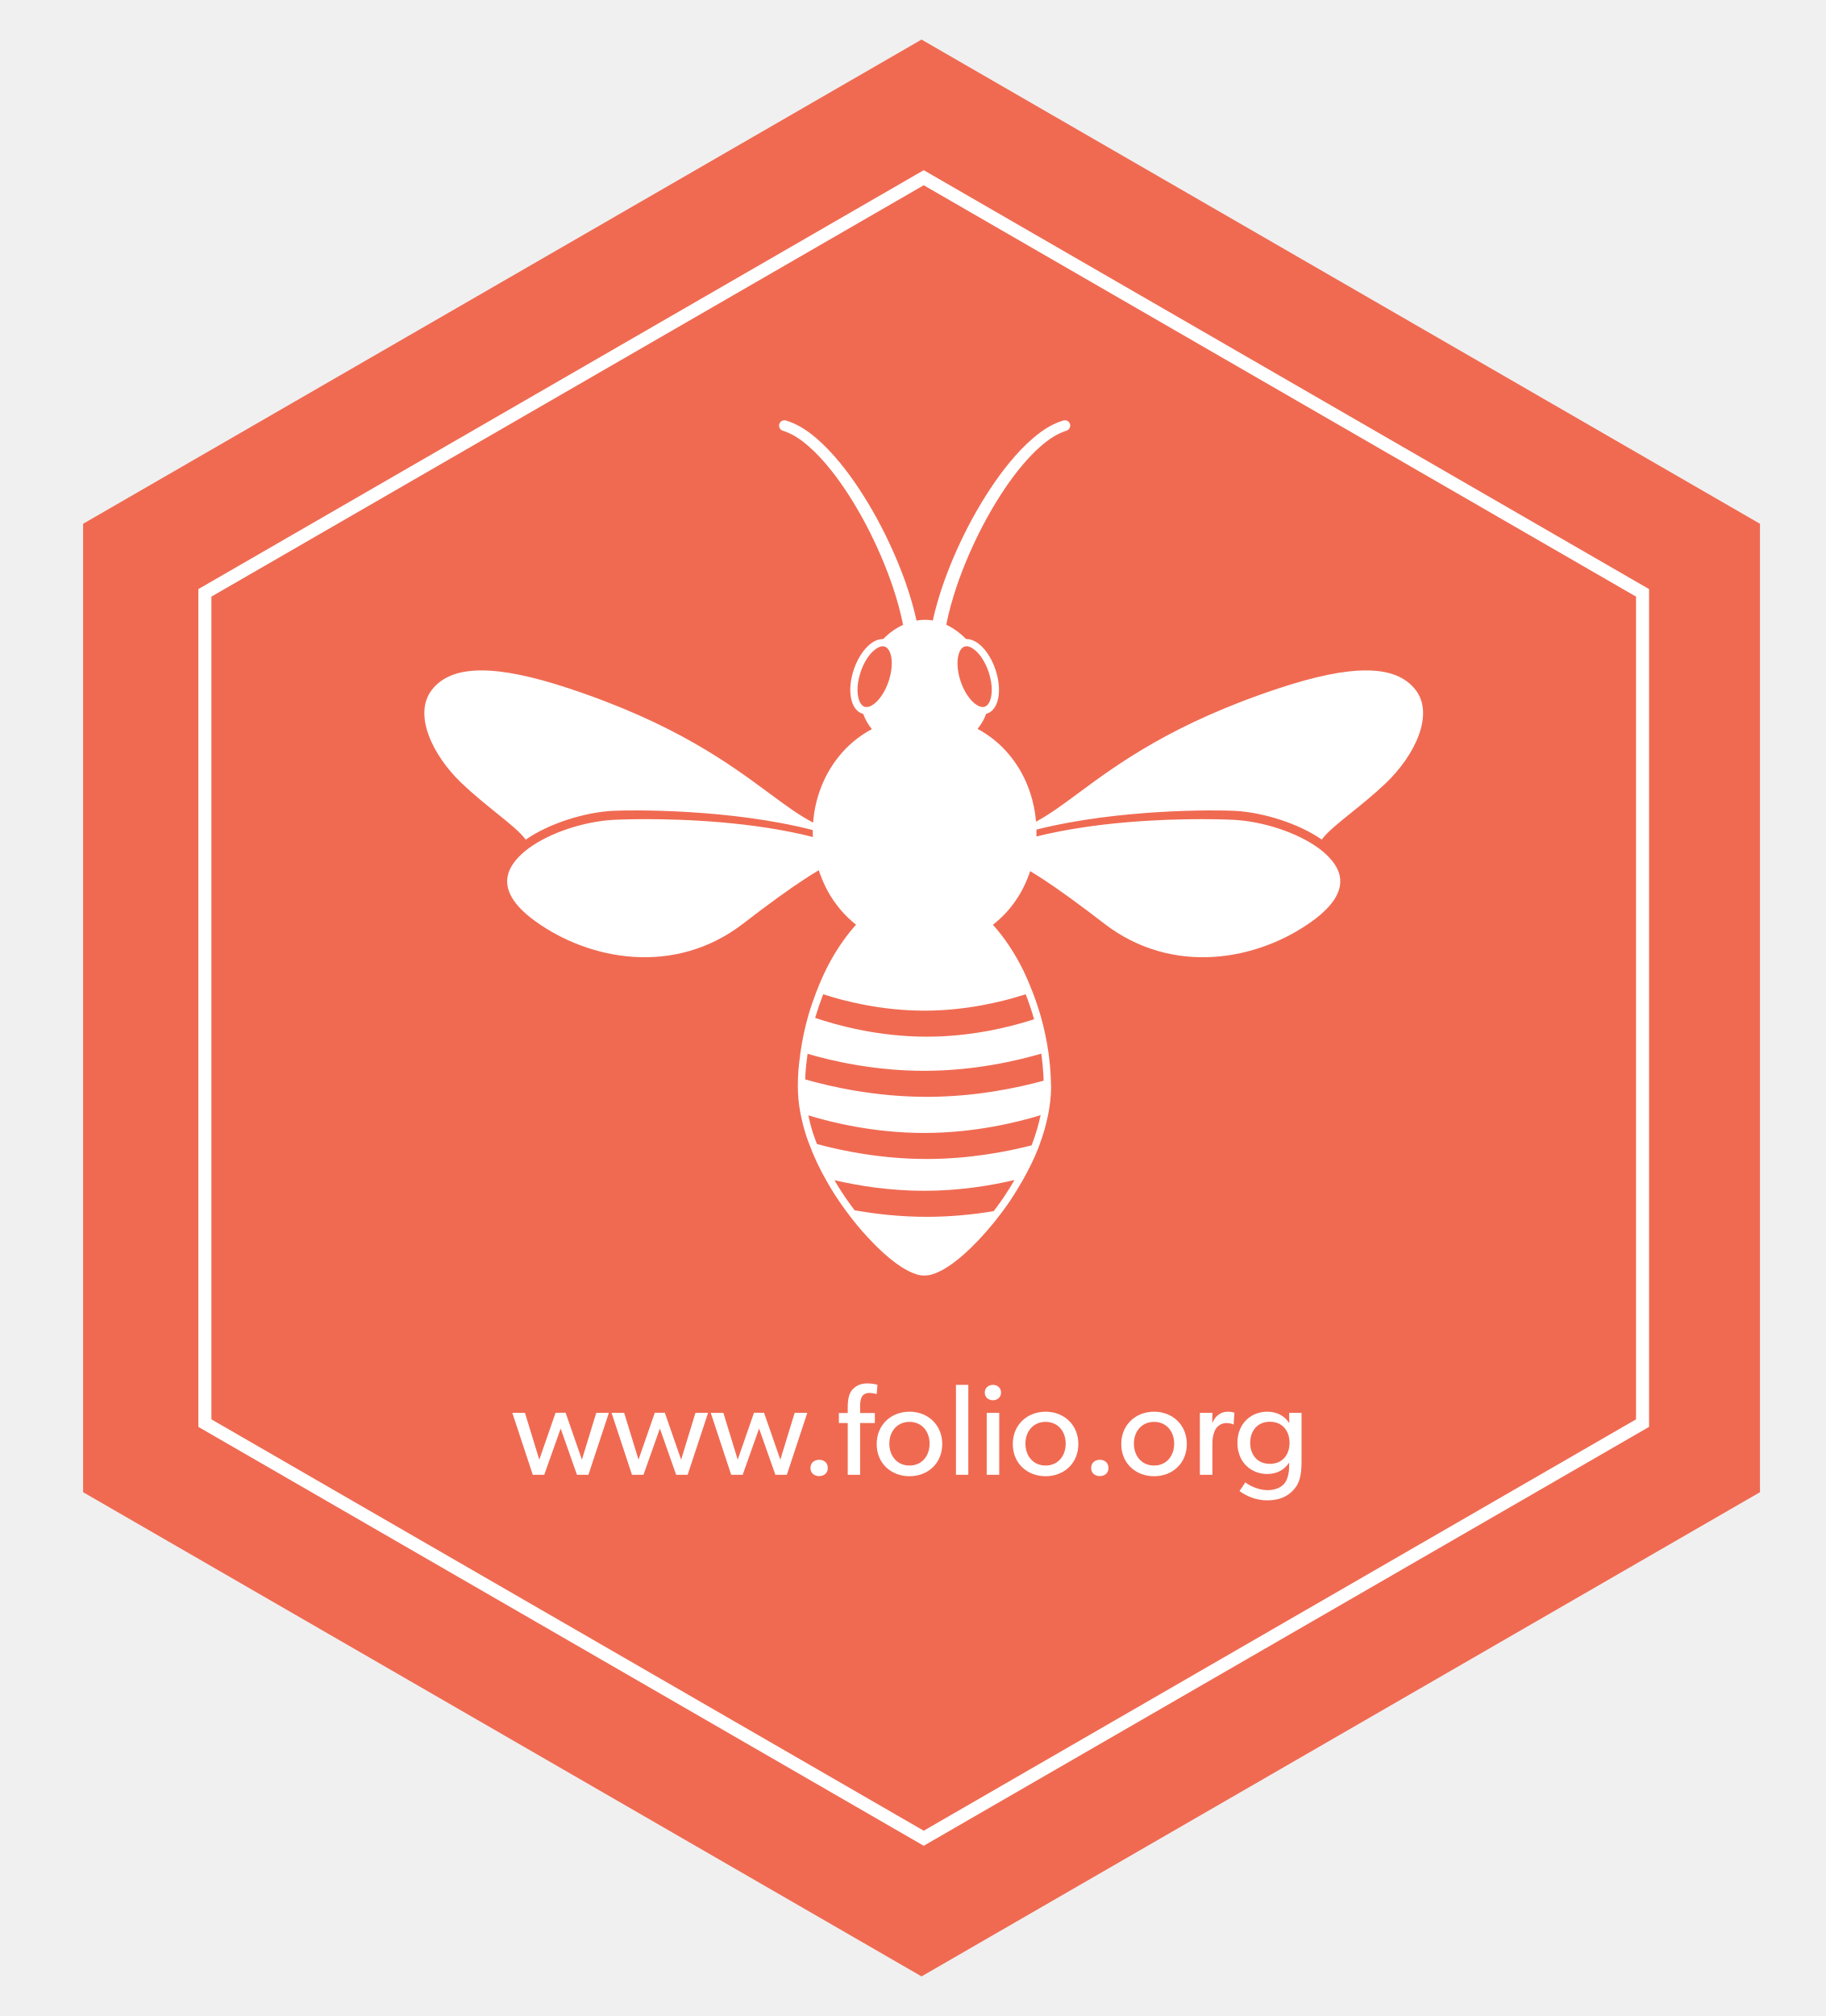
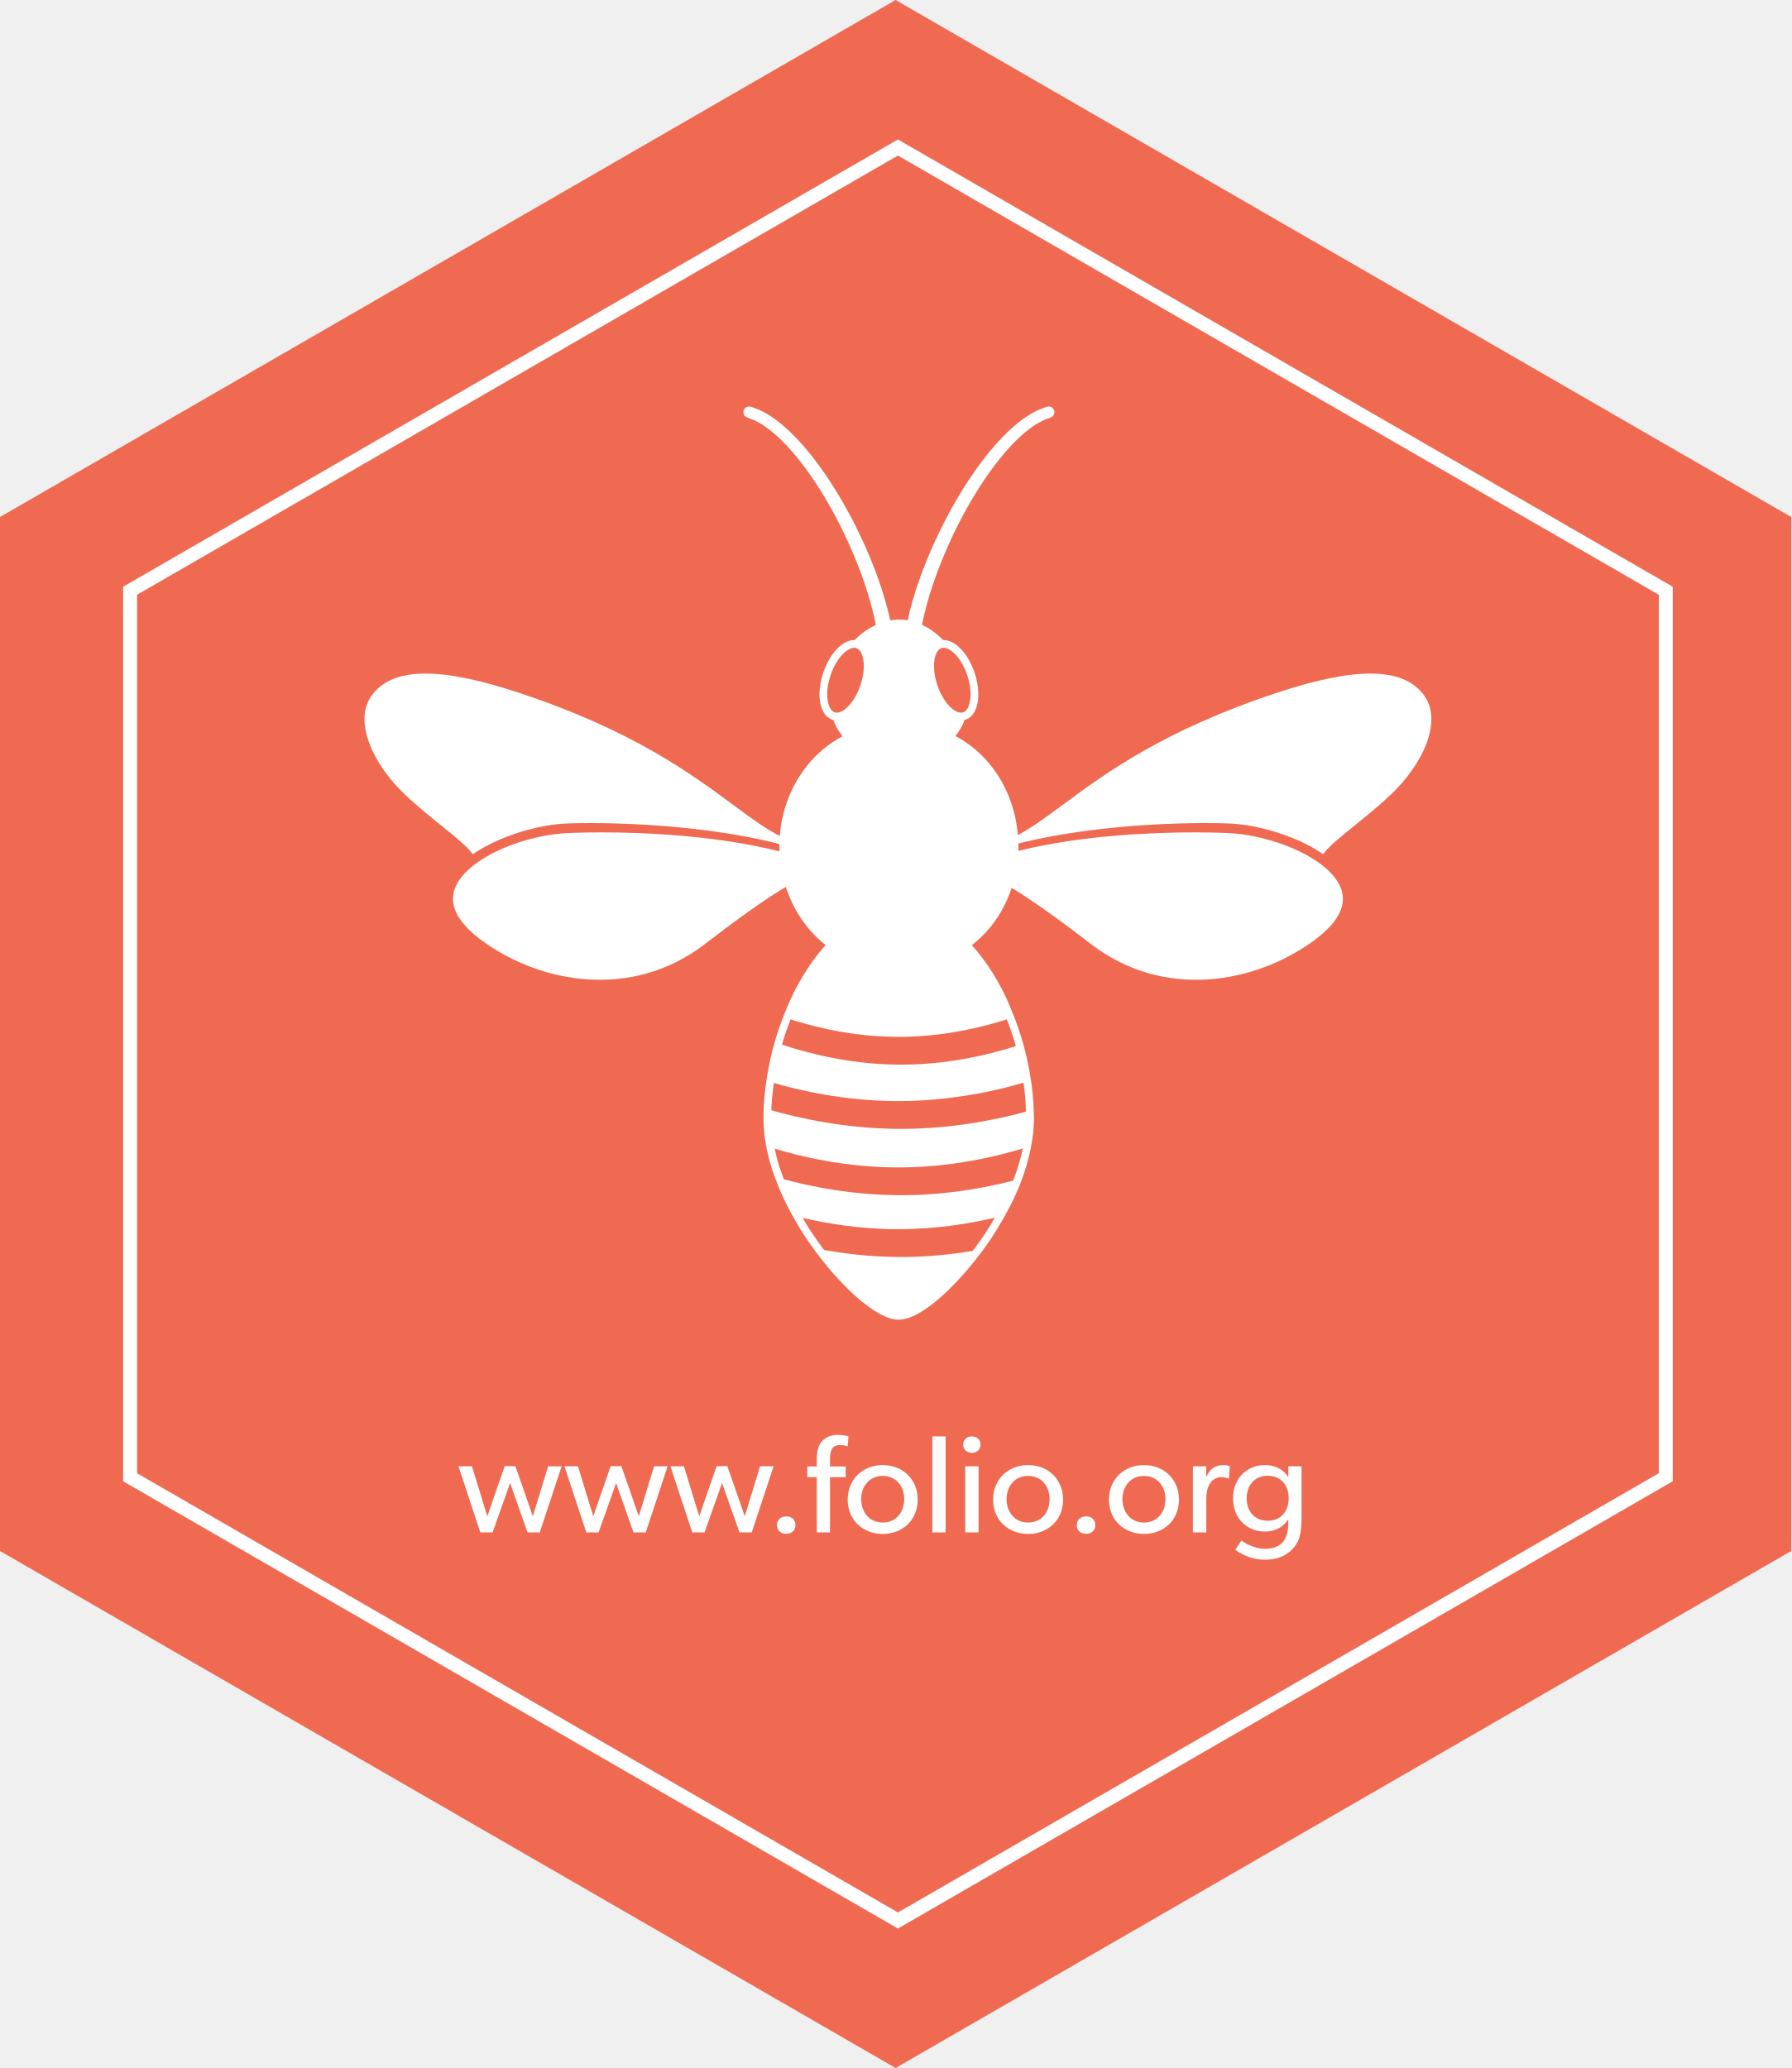
- <svg xmlns="http://www.w3.org/2000/svg" version="1.1" id="svg3713" xml:space="preserve" width="186.677" height="206.128" viewBox="0 0 186.677 206.128">
+ <svg xmlns="http://www.w3.org/2000/svg" viewBox="0 0 171.5 198.032" height="198.032" width="171.5" xml:space="preserve" id="svg3713" version="1.1">
  <defs id="defs3717">
-     <clipPath clipPathUnits="userSpaceOnUse" id="clipPath3733">
-       <path d="M 0,154.596 H 140.008 V 0 H 0 Z" id="path3731" />
+     <clipPath id="clipPath3733" clipPathUnits="userSpaceOnUse">
+       <path id="path3731" d="M 0,154.596 H 140.008 V 0 H 0 Z" />
    </clipPath>
  </defs>
-   <g id="g3721" transform="matrix(1.333333,0,0,-1.333333,0,206.128)">
-     <g id="g3723" transform="translate(134.9997,40.1682)">
-       <path d="m 0,0 v 74.262 l -64.313,37.131 -64.312,-37.131 V 0 l 64.312,-37.131 z" style="fill:#f06a52;fill-opacity:1;fill-rule:nonzero;stroke:none" id="path3725" />
+   <g transform="matrix(1.333333,0,0,-1.333333,-8.4996,202.0816)" id="g3721">
+     <g transform="translate(134.9997,40.1682)" id="g3723">
+       <path id="path3725" style="fill:#f06a52;fill-opacity:1;fill-rule:nonzero;stroke:none" d="m 0,0 v 74.262 l -64.313,37.131 -64.312,-37.131 V 0 l 64.312,-37.131 z" />
    </g>
    <g id="g3727">
-       <g id="g3729" clip-path="url(#clipPath3733)">
-         <g id="g3735" transform="translate(79.3152,76.4485)">
-           <path d="m 0,0 c 0.001,-0.006 0.002,-0.011 0.004,-0.017 -0.014,-0.004 -0.025,-0.008 -0.039,-0.012 -1.737,-0.561 -4.733,-1.322 -8.194,-1.322 -3.723,0 -6.899,0.878 -8.557,1.442 0.001,0.003 0.001,0.006 0.002,0.009 l 0.016,0.061 c 0.163,0.551 0.355,1.115 0.588,1.725 0.002,0.006 0.005,0.011 0.007,0.017 1.633,-0.53 4.472,-1.258 7.764,-1.258 3.168,0 5.924,0.675 7.582,1.199 0.065,0.02 0.127,0.04 0.187,0.06 C -0.639,1.901 -0.638,1.899 -0.637,1.896 -0.391,1.262 -0.177,0.625 0,0 m -0.117,-9.496 -0.069,-0.187 c -1.967,-0.505 -4.821,-1.045 -8.043,-1.045 -3.435,0 -6.448,0.612 -8.418,1.143 -0.024,0.061 -0.05,0.122 -0.073,0.183 l -0.058,0.157 c -0.061,0.164 -0.122,0.328 -0.176,0.496 -0.146,0.456 -0.264,0.914 -0.359,1.366 1.741,-0.534 5.033,-1.35 8.884,-1.35 3.886,0 7.205,0.832 8.934,1.364 -0.144,-0.686 -0.351,-1.4 -0.622,-2.127 m -2.198,-4.156 c -0.194,-0.286 -0.395,-0.565 -0.601,-0.842 -0.06,-0.08 -0.122,-0.157 -0.183,-0.236 -1.52,-0.251 -3.262,-0.435 -5.13,-0.435 -2.037,0 -3.921,0.217 -5.534,0.503 -0.058,0.078 -0.117,0.154 -0.176,0.234 -0.405,0.549 -0.776,1.095 -1.102,1.623 -0.091,0.148 -0.177,0.299 -0.264,0.45 1.806,-0.42 4.202,-0.814 6.876,-0.814 2.701,0 5.119,0.402 6.93,0.826 -0.275,-0.471 -0.544,-0.903 -0.816,-1.309 M 0.557,-2.648 C 0.65,-3.312 0.711,-3.986 0.734,-4.653 l 0.002,-0.071 c -1.997,-0.55 -5.24,-1.239 -8.965,-1.239 -3.959,0 -7.368,0.776 -9.321,1.338 0.001,0.022 0.001,0.043 0.001,0.065 l 0.004,0.098 c 0.002,0.058 0.004,0.116 0.007,0.174 0.027,0.493 0.082,1.011 0.169,1.624 1.817,-0.533 5.109,-1.304 8.936,-1.304 3.868,0 7.184,0.787 8.99,1.32 m -13.561,26.6 c -0.12,0.041 -0.225,0.137 -0.309,0.276 -0.274,0.448 -0.335,1.355 0.014,2.392 0.218,0.645 0.549,1.204 0.934,1.574 0.027,0.027 0.054,0.044 0.082,0.068 0.304,0.266 0.605,0.381 0.834,0.303 0.25,-0.084 0.433,-0.394 0.505,-0.85 0.082,-0.527 0.006,-1.173 -0.211,-1.818 -0.458,-1.358 -1.342,-2.115 -1.849,-1.945 m 7.166,3.763 c 0.071,0.456 0.255,0.766 0.505,0.85 0.049,0.017 0.101,0.025 0.155,0.025 0.201,0 0.438,-0.116 0.677,-0.324 0.028,-0.024 0.057,-0.045 0.085,-0.072 0.384,-0.37 0.715,-0.929 0.933,-1.574 0.35,-1.039 0.288,-1.948 0.012,-2.395 -0.084,-0.137 -0.188,-0.232 -0.307,-0.272 -0.505,-0.172 -1.391,0.586 -1.849,1.944 -0.218,0.645 -0.292,1.291 -0.211,1.818 M 29.271,25.24 c -0.772,0.999 -2.02,1.497 -3.809,1.497 -1.71,0 -3.913,-0.455 -6.667,-1.365 C 10.634,22.675 6.453,19.583 3.399,17.327 2.177,16.422 1.159,15.674 0.152,15.138 c -0.153,1.866 -0.85,3.697 -2.054,5.13 -0.671,0.813 -1.507,1.495 -2.431,1.985 0.209,0.255 0.389,0.533 0.527,0.83 0.051,0.106 0.089,0.215 0.129,0.325 0.026,0.006 0.051,0.01 0.076,0.018 0.896,0.303 1.179,1.783 0.644,3.372 -0.246,0.727 -0.627,1.366 -1.074,1.796 -0.391,0.376 -0.801,0.561 -1.183,0.548 -0.438,0.45 -0.951,0.833 -1.518,1.097 0.184,0.937 0.457,1.938 0.826,3.027 0.536,1.553 1.206,3.103 1.993,4.605 0.866,1.637 1.749,3.016 2.699,4.215 0.574,0.721 1.125,1.311 1.686,1.805 0.697,0.619 1.353,1.02 2.007,1.225 0.224,0.07 0.345,0.298 0.282,0.51 -0.052,0.173 -0.213,0.293 -0.393,0.293 -0.039,0 -0.079,-0.006 -0.117,-0.018 -0.784,-0.234 -1.527,-0.668 -2.339,-1.365 -0.605,-0.519 -1.2,-1.138 -1.818,-1.89 -1.003,-1.231 -1.937,-2.645 -2.855,-4.322 -0.832,-1.536 -1.545,-3.123 -2.119,-4.718 -0.391,-1.103 -0.68,-2.101 -0.885,-3.044 -0.049,0.008 -0.097,0.021 -0.147,0.027 -0.366,0.046 -0.737,0.032 -1.102,-0.029 -0.205,0.943 -0.494,1.942 -0.884,3.046 -0.576,1.595 -1.289,3.182 -2.12,4.718 -0.918,1.677 -1.851,3.091 -2.854,4.321 -0.618,0.753 -1.213,1.372 -1.818,1.891 -0.813,0.697 -1.556,1.131 -2.34,1.365 -0.038,0.012 -0.077,0.018 -0.117,0.018 -0.18,0 -0.337,-0.116 -0.391,-0.287 -0.067,-0.215 0.054,-0.445 0.268,-0.513 0.666,-0.208 1.323,-0.609 2.019,-1.228 0.561,-0.494 1.112,-1.084 1.687,-1.805 0.95,-1.199 1.833,-2.578 2.699,-4.215 0.786,-1.502 1.457,-3.052 1.992,-4.606 0.37,-1.091 0.644,-2.094 0.828,-3.031 -0.5,-0.233 -0.961,-0.546 -1.358,-0.926 -0.056,-0.054 -0.108,-0.111 -0.161,-0.166 -0.383,0.015 -0.794,-0.17 -1.187,-0.548 -0.447,-0.43 -0.828,-1.069 -1.074,-1.796 -0.535,-1.589 -0.252,-3.069 0.643,-3.372 0.026,-0.008 0.051,-0.012 0.076,-0.018 0.156,-0.423 0.378,-0.825 0.669,-1.173 -0.999,-0.527 -1.896,-1.275 -2.597,-2.175 -1.12,-1.415 -1.777,-3.187 -1.91,-4.992 -1.05,0.539 -2.103,1.316 -3.378,2.259 -3.053,2.256 -7.234,5.348 -15.396,8.045 -2.754,0.91 -4.957,1.365 -6.666,1.365 -1.79,0 -3.037,-0.498 -3.81,-1.497 -1.448,-1.872 0.05,-5.009 2.278,-7.14 0.888,-0.85 1.85,-1.624 2.698,-2.307 1.066,-0.857 1.783,-1.452 2.16,-1.946 0.037,-0.043 0.035,-0.039 0.069,-0.088 1.779,1.241 4.499,2.088 6.626,2.207 1.388,0.077 8.969,0.175 15.388,-1.469 v -0.006 c -0.002,-0.176 0.007,-0.352 0.014,-0.528 -4.594,1.166 -9.801,1.368 -12.804,1.368 -1.511,0 -2.464,-0.051 -2.496,-0.052 -2.226,-0.125 -4.828,-0.961 -6.483,-2.169 -0.136,-0.099 -0.264,-0.201 -0.386,-0.305 -0.137,-0.116 -0.263,-0.234 -0.38,-0.355 -0.393,-0.407 -0.683,-0.841 -0.817,-1.297 -0.345,-1.173 0.345,-2.394 2.05,-3.632 4.163,-3.022 10.718,-4.253 15.979,-0.191 1.91,1.474 3.48,2.609 4.724,3.421 0.386,0.252 0.74,0.475 1.061,0.663 0.304,-0.911 0.726,-1.785 1.299,-2.552 0.443,-0.611 0.972,-1.16 1.562,-1.626 -0.667,-0.737 -1.286,-1.603 -1.868,-2.62 -0.43,-0.755 -0.816,-1.583 -1.178,-2.532 -0.239,-0.623 -0.436,-1.201 -0.603,-1.766 l -0.016,-0.064 c -0.258,-0.893 -0.458,-1.837 -0.597,-2.803 -0.093,-0.646 -0.149,-1.189 -0.178,-1.707 -0.004,-0.063 -0.006,-0.125 -0.008,-0.188 l -0.004,-0.094 c -0.03,-0.775 0,-1.458 0.088,-2.087 0.034,-0.243 0.078,-0.483 0.125,-0.723 0.104,-0.517 0.241,-1.046 0.408,-1.569 0.056,-0.177 0.121,-0.35 0.185,-0.522 l 0.058,-0.155 c 0.343,-0.93 0.789,-1.878 1.326,-2.818 l 0.051,-0.087 c 0.114,-0.201 0.228,-0.401 0.35,-0.598 0.334,-0.541 0.713,-1.099 1.127,-1.66 0.542,-0.736 1.078,-1.386 1.64,-1.987 0.429,-0.46 1.005,-1.056 1.664,-1.596 0.565,-0.452 1.236,-0.958 2.046,-1.226 0.189,-0.067 0.4,-0.1 0.615,-0.1 0.257,0 0.52,0.047 0.761,0.14 0.354,0.125 0.701,0.303 1.087,0.56 0.568,0.371 1.121,0.828 1.793,1.483 0.828,0.817 1.605,1.711 2.309,2.658 0.211,0.283 0.417,0.57 0.616,0.863 0.325,0.483 0.642,0.998 0.971,1.573 0.496,0.872 0.892,1.684 1.208,2.485 l 0.079,0.214 c 0.302,0.81 0.531,1.607 0.681,2.369 0.139,0.704 0.212,1.362 0.225,2.015 0,0.163 -0.006,0.326 -0.013,0.489 L 1.289,-4.634 C 1.265,-3.931 1.201,-3.221 1.101,-2.523 0.971,-1.622 0.78,-0.722 0.534,0.15 0.353,0.792 0.133,1.447 -0.119,2.097 c -0.233,0.6 -0.454,1.119 -0.679,1.587 -0.671,1.365 -1.463,2.555 -2.355,3.548 0.651,0.509 1.232,1.114 1.705,1.796 0.5,0.706 0.876,1.494 1.154,2.316 C -0.003,11.17 0.311,10.975 0.652,10.751 1.896,9.939 3.466,8.804 5.375,7.33 10.637,3.268 17.191,4.499 21.354,7.521 c 1.706,1.238 2.396,2.459 2.051,3.632 -0.134,0.456 -0.424,0.89 -0.818,1.297 -0.117,0.121 -0.243,0.239 -0.379,0.355 -0.123,0.104 -0.25,0.206 -0.387,0.305 -1.655,1.208 -4.257,2.044 -6.483,2.169 -0.032,10e-4 -0.984,0.052 -2.496,0.052 -2.97,0 -8.098,-0.196 -12.655,-1.329 0.005,0.176 0.002,0.352 -0.001,0.529 6.389,1.608 13.877,1.511 15.255,1.435 2.127,-0.119 4.853,-0.961 6.632,-2.201 0.023,0.032 0.044,0.058 0.062,0.082 0.378,0.494 1.095,1.089 2.16,1.946 0.849,0.683 1.81,1.457 2.699,2.307 2.228,2.131 3.725,5.268 2.277,7.14" style="fill:#ffffff;fill-opacity:1;fill-rule:nonzero;stroke:none" id="path3737" />
+       <g clip-path="url(#clipPath3733)" id="g3729">
+         <g transform="translate(79.3152,76.4485)" id="g3735">
+           <path id="path3737" style="fill:#ffffff;fill-opacity:1;fill-rule:nonzero;stroke:none" d="m 0,0 c 0.001,-0.006 0.002,-0.011 0.004,-0.017 -0.014,-0.004 -0.025,-0.008 -0.039,-0.012 -1.737,-0.561 -4.733,-1.322 -8.194,-1.322 -3.723,0 -6.899,0.878 -8.557,1.442 0.001,0.003 0.001,0.006 0.002,0.009 l 0.016,0.061 c 0.163,0.551 0.355,1.115 0.588,1.725 0.002,0.006 0.005,0.011 0.007,0.017 1.633,-0.53 4.472,-1.258 7.764,-1.258 3.168,0 5.924,0.675 7.582,1.199 0.065,0.02 0.127,0.04 0.187,0.06 C -0.639,1.901 -0.638,1.899 -0.637,1.896 -0.391,1.262 -0.177,0.625 0,0 m -0.117,-9.496 -0.069,-0.187 c -1.967,-0.505 -4.821,-1.045 -8.043,-1.045 -3.435,0 -6.448,0.612 -8.418,1.143 -0.024,0.061 -0.05,0.122 -0.073,0.183 l -0.058,0.157 c -0.061,0.164 -0.122,0.328 -0.176,0.496 -0.146,0.456 -0.264,0.914 -0.359,1.366 1.741,-0.534 5.033,-1.35 8.884,-1.35 3.886,0 7.205,0.832 8.934,1.364 -0.144,-0.686 -0.351,-1.4 -0.622,-2.127 m -2.198,-4.156 c -0.194,-0.286 -0.395,-0.565 -0.601,-0.842 -0.06,-0.08 -0.122,-0.157 -0.183,-0.236 -1.52,-0.251 -3.262,-0.435 -5.13,-0.435 -2.037,0 -3.921,0.217 -5.534,0.503 -0.058,0.078 -0.117,0.154 -0.176,0.234 -0.405,0.549 -0.776,1.095 -1.102,1.623 -0.091,0.148 -0.177,0.299 -0.264,0.45 1.806,-0.42 4.202,-0.814 6.876,-0.814 2.701,0 5.119,0.402 6.93,0.826 -0.275,-0.471 -0.544,-0.903 -0.816,-1.309 M 0.557,-2.648 C 0.65,-3.312 0.711,-3.986 0.734,-4.653 l 0.002,-0.071 c -1.997,-0.55 -5.24,-1.239 -8.965,-1.239 -3.959,0 -7.368,0.776 -9.321,1.338 0.001,0.022 0.001,0.043 0.001,0.065 l 0.004,0.098 c 0.002,0.058 0.004,0.116 0.007,0.174 0.027,0.493 0.082,1.011 0.169,1.624 1.817,-0.533 5.109,-1.304 8.936,-1.304 3.868,0 7.184,0.787 8.99,1.32 m -13.561,26.6 c -0.12,0.041 -0.225,0.137 -0.309,0.276 -0.274,0.448 -0.335,1.355 0.014,2.392 0.218,0.645 0.549,1.204 0.934,1.574 0.027,0.027 0.054,0.044 0.082,0.068 0.304,0.266 0.605,0.381 0.834,0.303 0.25,-0.084 0.433,-0.394 0.505,-0.85 0.082,-0.527 0.006,-1.173 -0.211,-1.818 -0.458,-1.358 -1.342,-2.115 -1.849,-1.945 m 7.166,3.763 c 0.071,0.456 0.255,0.766 0.505,0.85 0.049,0.017 0.101,0.025 0.155,0.025 0.201,0 0.438,-0.116 0.677,-0.324 0.028,-0.024 0.057,-0.045 0.085,-0.072 0.384,-0.37 0.715,-0.929 0.933,-1.574 0.35,-1.039 0.288,-1.948 0.012,-2.395 -0.084,-0.137 -0.188,-0.232 -0.307,-0.272 -0.505,-0.172 -1.391,0.586 -1.849,1.944 -0.218,0.645 -0.292,1.291 -0.211,1.818 M 29.271,25.24 c -0.772,0.999 -2.02,1.497 -3.809,1.497 -1.71,0 -3.913,-0.455 -6.667,-1.365 C 10.634,22.675 6.453,19.583 3.399,17.327 2.177,16.422 1.159,15.674 0.152,15.138 c -0.153,1.866 -0.85,3.697 -2.054,5.13 -0.671,0.813 -1.507,1.495 -2.431,1.985 0.209,0.255 0.389,0.533 0.527,0.83 0.051,0.106 0.089,0.215 0.129,0.325 0.026,0.006 0.051,0.01 0.076,0.018 0.896,0.303 1.179,1.783 0.644,3.372 -0.246,0.727 -0.627,1.366 -1.074,1.796 -0.391,0.376 -0.801,0.561 -1.183,0.548 -0.438,0.45 -0.951,0.833 -1.518,1.097 0.184,0.937 0.457,1.938 0.826,3.027 0.536,1.553 1.206,3.103 1.993,4.605 0.866,1.637 1.749,3.016 2.699,4.215 0.574,0.721 1.125,1.311 1.686,1.805 0.697,0.619 1.353,1.02 2.007,1.225 0.224,0.07 0.345,0.298 0.282,0.51 -0.052,0.173 -0.213,0.293 -0.393,0.293 -0.039,0 -0.079,-0.006 -0.117,-0.018 -0.784,-0.234 -1.527,-0.668 -2.339,-1.365 -0.605,-0.519 -1.2,-1.138 -1.818,-1.89 -1.003,-1.231 -1.937,-2.645 -2.855,-4.322 -0.832,-1.536 -1.545,-3.123 -2.119,-4.718 -0.391,-1.103 -0.68,-2.101 -0.885,-3.044 -0.049,0.008 -0.097,0.021 -0.147,0.027 -0.366,0.046 -0.737,0.032 -1.102,-0.029 -0.205,0.943 -0.494,1.942 -0.884,3.046 -0.576,1.595 -1.289,3.182 -2.12,4.718 -0.918,1.677 -1.851,3.091 -2.854,4.321 -0.618,0.753 -1.213,1.372 -1.818,1.891 -0.813,0.697 -1.556,1.131 -2.34,1.365 -0.038,0.012 -0.077,0.018 -0.117,0.018 -0.18,0 -0.337,-0.116 -0.391,-0.287 -0.067,-0.215 0.054,-0.445 0.268,-0.513 0.666,-0.208 1.323,-0.609 2.019,-1.228 0.561,-0.494 1.112,-1.084 1.687,-1.805 0.95,-1.199 1.833,-2.578 2.699,-4.215 0.786,-1.502 1.457,-3.052 1.992,-4.606 0.37,-1.091 0.644,-2.094 0.828,-3.031 -0.5,-0.233 -0.961,-0.546 -1.358,-0.926 -0.056,-0.054 -0.108,-0.111 -0.161,-0.166 -0.383,0.015 -0.794,-0.17 -1.187,-0.548 -0.447,-0.43 -0.828,-1.069 -1.074,-1.796 -0.535,-1.589 -0.252,-3.069 0.643,-3.372 0.026,-0.008 0.051,-0.012 0.076,-0.018 0.156,-0.423 0.378,-0.825 0.669,-1.173 -0.999,-0.527 -1.896,-1.275 -2.597,-2.175 -1.12,-1.415 -1.777,-3.187 -1.91,-4.992 -1.05,0.539 -2.103,1.316 -3.378,2.259 -3.053,2.256 -7.234,5.348 -15.396,8.045 -2.754,0.91 -4.957,1.365 -6.666,1.365 -1.79,0 -3.037,-0.498 -3.81,-1.497 -1.448,-1.872 0.05,-5.009 2.278,-7.14 0.888,-0.85 1.85,-1.624 2.698,-2.307 1.066,-0.857 1.783,-1.452 2.16,-1.946 0.037,-0.043 0.035,-0.039 0.069,-0.088 1.779,1.241 4.499,2.088 6.626,2.207 1.388,0.077 8.969,0.175 15.388,-1.469 v -0.006 c -0.002,-0.176 0.007,-0.352 0.014,-0.528 -4.594,1.166 -9.801,1.368 -12.804,1.368 -1.511,0 -2.464,-0.051 -2.496,-0.052 -2.226,-0.125 -4.828,-0.961 -6.483,-2.169 -0.136,-0.099 -0.264,-0.201 -0.386,-0.305 -0.137,-0.116 -0.263,-0.234 -0.38,-0.355 -0.393,-0.407 -0.683,-0.841 -0.817,-1.297 -0.345,-1.173 0.345,-2.394 2.05,-3.632 4.163,-3.022 10.718,-4.253 15.979,-0.191 1.91,1.474 3.48,2.609 4.724,3.421 0.386,0.252 0.74,0.475 1.061,0.663 0.304,-0.911 0.726,-1.785 1.299,-2.552 0.443,-0.611 0.972,-1.16 1.562,-1.626 -0.667,-0.737 -1.286,-1.603 -1.868,-2.62 -0.43,-0.755 -0.816,-1.583 -1.178,-2.532 -0.239,-0.623 -0.436,-1.201 -0.603,-1.766 l -0.016,-0.064 c -0.258,-0.893 -0.458,-1.837 -0.597,-2.803 -0.093,-0.646 -0.149,-1.189 -0.178,-1.707 -0.004,-0.063 -0.006,-0.125 -0.008,-0.188 l -0.004,-0.094 c -0.03,-0.775 0,-1.458 0.088,-2.087 0.034,-0.243 0.078,-0.483 0.125,-0.723 0.104,-0.517 0.241,-1.046 0.408,-1.569 0.056,-0.177 0.121,-0.35 0.185,-0.522 l 0.058,-0.155 c 0.343,-0.93 0.789,-1.878 1.326,-2.818 l 0.051,-0.087 c 0.114,-0.201 0.228,-0.401 0.35,-0.598 0.334,-0.541 0.713,-1.099 1.127,-1.66 0.542,-0.736 1.078,-1.386 1.64,-1.987 0.429,-0.46 1.005,-1.056 1.664,-1.596 0.565,-0.452 1.236,-0.958 2.046,-1.226 0.189,-0.067 0.4,-0.1 0.615,-0.1 0.257,0 0.52,0.047 0.761,0.14 0.354,0.125 0.701,0.303 1.087,0.56 0.568,0.371 1.121,0.828 1.793,1.483 0.828,0.817 1.605,1.711 2.309,2.658 0.211,0.283 0.417,0.57 0.616,0.863 0.325,0.483 0.642,0.998 0.971,1.573 0.496,0.872 0.892,1.684 1.208,2.485 l 0.079,0.214 c 0.302,0.81 0.531,1.607 0.681,2.369 0.139,0.704 0.212,1.362 0.225,2.015 0,0.163 -0.006,0.326 -0.013,0.489 L 1.289,-4.634 C 1.265,-3.931 1.201,-3.221 1.101,-2.523 0.971,-1.622 0.78,-0.722 0.534,0.15 0.353,0.792 0.133,1.447 -0.119,2.097 c -0.233,0.6 -0.454,1.119 -0.679,1.587 -0.671,1.365 -1.463,2.555 -2.355,3.548 0.651,0.509 1.232,1.114 1.705,1.796 0.5,0.706 0.876,1.494 1.154,2.316 C -0.003,11.17 0.311,10.975 0.652,10.751 1.896,9.939 3.466,8.804 5.375,7.33 10.637,3.268 17.191,4.499 21.354,7.521 c 1.706,1.238 2.396,2.459 2.051,3.632 -0.134,0.456 -0.424,0.89 -0.818,1.297 -0.117,0.121 -0.243,0.239 -0.379,0.355 -0.123,0.104 -0.25,0.206 -0.387,0.305 -1.655,1.208 -4.257,2.044 -6.483,2.169 -0.032,10e-4 -0.984,0.052 -2.496,0.052 -2.97,0 -8.098,-0.196 -12.655,-1.329 0.005,0.176 0.002,0.352 -0.001,0.529 6.389,1.608 13.877,1.511 15.255,1.435 2.127,-0.119 4.853,-0.961 6.632,-2.201 0.023,0.032 0.044,0.058 0.062,0.082 0.378,0.494 1.095,1.089 2.16,1.946 0.849,0.683 1.81,1.457 2.699,2.307 2.228,2.131 3.725,5.268 2.277,7.14" />
        </g>
-         <g id="g3739" transform="translate(46.7038,46.2503)">
-           <path d="m 0,0 -1.569,-4.748 h -0.879 l -1.249,3.548 -1.26,-3.548 h -0.88 L -7.405,0 h 0.968 l 1.1,-3.588 1.249,3.598 h 0.77 L -2.068,-3.588 -0.969,0 Z" style="fill:#ffffff;fill-opacity:1;fill-rule:nonzero;stroke:none" id="path3741" />
+         <g transform="translate(46.7038,46.2503)" id="g3739">
+           <path id="path3741" style="fill:#ffffff;fill-opacity:1;fill-rule:nonzero;stroke:none" d="m 0,0 -1.569,-4.748 h -0.879 l -1.249,3.548 -1.26,-3.548 h -0.88 L -7.405,0 h 0.968 l 1.1,-3.588 1.249,3.598 h 0.77 L -2.068,-3.588 -0.969,0 Z" />
        </g>
-         <g id="g3743" transform="translate(54.3142,46.2503)">
-           <path d="m 0,0 -1.569,-4.748 h -0.88 L -3.698,-1.2 -4.957,-4.748 h -0.88 L -7.406,0 h 0.969 l 1.1,-3.588 1.249,3.598 h 0.77 L -2.069,-3.588 -0.97,0 Z" style="fill:#ffffff;fill-opacity:1;fill-rule:nonzero;stroke:none" id="path3745" />
+         <g transform="translate(54.3142,46.2503)" id="g3743">
+           <path id="path3745" style="fill:#ffffff;fill-opacity:1;fill-rule:nonzero;stroke:none" d="m 0,0 -1.569,-4.748 h -0.88 L -3.698,-1.2 -4.957,-4.748 h -0.88 L -7.406,0 h 0.969 l 1.1,-3.588 1.249,3.598 h 0.77 L -2.069,-3.588 -0.97,0 Z" />
        </g>
-         <g id="g3747" transform="translate(61.9236,46.2503)">
-           <path d="m 0,0 -1.569,-4.748 h -0.879 l -1.249,3.548 -1.26,-3.548 h -0.88 L -7.405,0 h 0.968 l 1.1,-3.588 1.249,3.598 h 0.77 L -2.068,-3.588 -0.969,0 Z" style="fill:#ffffff;fill-opacity:1;fill-rule:nonzero;stroke:none" id="path3749" />
+         <g transform="translate(61.9236,46.2503)" id="g3747">
+           <path id="path3749" style="fill:#ffffff;fill-opacity:1;fill-rule:nonzero;stroke:none" d="m 0,0 -1.569,-4.748 h -0.879 l -1.249,3.548 -1.26,-3.548 h -0.88 L -7.405,0 h 0.968 l 1.1,-3.588 1.249,3.598 h 0.77 L -2.068,-3.588 -0.969,0 Z" />
        </g>
-         <g id="g3751" transform="translate(62.8376,41.4026)">
-           <path d="m 0,0 c -0.391,0 -0.67,0.24 -0.67,0.62 0,0.39 0.279,0.63 0.67,0.63 0.38,0 0.659,-0.24 0.659,-0.63 C 0.659,0.24 0.38,0 0,0" style="fill:#ffffff;fill-opacity:1;fill-rule:nonzero;stroke:none" id="path3753" />
+         <g transform="translate(62.8376,41.4026)" id="g3751">
+           <path id="path3753" style="fill:#ffffff;fill-opacity:1;fill-rule:nonzero;stroke:none" d="m 0,0 c -0.391,0 -0.67,0.24 -0.67,0.62 0,0.39 0.279,0.63 0.67,0.63 0.38,0 0.659,-0.24 0.659,-0.63 C 0.659,0.24 0.38,0 0,0" />
        </g>
-         <g id="g3755" transform="translate(67.2458,47.6892)">
-           <path d="m 0,0 c 0,0 -0.27,0.09 -0.54,0.09 -0.629,0 -0.73,-0.47 -0.73,-1.009 v -0.53 h 1.13 v -0.77 h -1.13 v -3.968 h -0.949 v 3.968 h -0.679 v 0.77 h 0.679 v 0.48 c 0,0.619 0.12,1.019 0.32,1.269 0.21,0.26 0.589,0.52 1.139,0.52 0.55,0 0.82,-0.111 0.82,-0.111 z" style="fill:#ffffff;fill-opacity:1;fill-rule:nonzero;stroke:none" id="path3757" />
+         <g transform="translate(67.2458,47.6892)" id="g3755">
+           <path id="path3757" style="fill:#ffffff;fill-opacity:1;fill-rule:nonzero;stroke:none" d="m 0,0 c 0,0 -0.27,0.09 -0.54,0.09 -0.629,0 -0.73,-0.47 -0.73,-1.009 v -0.53 h 1.13 v -0.77 h -1.13 v -3.968 h -0.949 v 3.968 h -0.679 v 0.77 h 0.679 v 0.48 c 0,0.619 0.12,1.019 0.32,1.269 0.21,0.26 0.589,0.52 1.139,0.52 0.55,0 0.82,-0.111 0.82,-0.111 z" />
        </g>
-         <g id="g3759" transform="translate(69.7654,45.5603)">
-           <path d="m 0,0 c -0.959,0 -1.549,-0.739 -1.549,-1.669 0,-0.939 0.59,-1.679 1.549,-1.679 0.95,0 1.539,0.74 1.539,1.679 C 1.539,-0.739 0.95,0 0,0 m 0,-4.167 c -1.419,0 -2.519,0.989 -2.519,2.468 0,1.47 1.1,2.479 2.519,2.479 1.409,0 2.509,-1.009 2.509,-2.479 0,-1.479 -1.1,-2.468 -2.509,-2.468" style="fill:#ffffff;fill-opacity:1;fill-rule:nonzero;stroke:none" id="path3761" />
+         <g transform="translate(69.7654,45.5603)" id="g3759">
+           <path id="path3761" style="fill:#ffffff;fill-opacity:1;fill-rule:nonzero;stroke:none" d="m 0,0 c -0.959,0 -1.549,-0.739 -1.549,-1.669 0,-0.939 0.59,-1.679 1.549,-1.679 0.95,0 1.539,0.74 1.539,1.679 C 1.539,-0.739 0.95,0 0,0 m 0,-4.167 c -1.419,0 -2.519,0.989 -2.519,2.468 0,1.47 1.1,2.479 2.519,2.479 1.409,0 2.509,-1.009 2.509,-2.479 0,-1.479 -1.1,-2.468 -2.509,-2.468" />
        </g>
-         <path d="m 74.276,41.503 h -0.949 v 6.896 h 0.949 z" style="fill:#ffffff;fill-opacity:1;fill-rule:nonzero;stroke:none" id="path3763" />
-         <path d="m 76.646,41.503 h -0.959 v 4.748 h 0.959 z m -0.479,5.716 c -0.37,0 -0.63,0.25 -0.63,0.59 0,0.34 0.26,0.59 0.63,0.59 0.359,0 0.619,-0.25 0.619,-0.59 0,-0.34 -0.26,-0.59 -0.619,-0.59" style="fill:#ffffff;fill-opacity:1;fill-rule:nonzero;stroke:none" id="path3765" />
-         <g id="g3767" transform="translate(80.2058,45.5603)">
-           <path d="m 0,0 c -0.96,0 -1.55,-0.739 -1.55,-1.669 0,-0.939 0.59,-1.679 1.55,-1.679 0.949,0 1.539,0.74 1.539,1.679 C 1.539,-0.739 0.949,0 0,0 m 0,-4.167 c -1.42,0 -2.519,0.989 -2.519,2.468 0,1.47 1.099,2.479 2.519,2.479 1.409,0 2.509,-1.009 2.509,-2.479 0,-1.479 -1.1,-2.468 -2.509,-2.468" style="fill:#ffffff;fill-opacity:1;fill-rule:nonzero;stroke:none" id="path3769" />
+         <path id="path3763" style="fill:#ffffff;fill-opacity:1;fill-rule:nonzero;stroke:none" d="m 74.276,41.503 h -0.949 v 6.896 h 0.949 z" />
+         <path id="path3765" style="fill:#ffffff;fill-opacity:1;fill-rule:nonzero;stroke:none" d="m 76.646,41.503 h -0.959 v 4.748 h 0.959 z m -0.479,5.716 c -0.37,0 -0.63,0.25 -0.63,0.59 0,0.34 0.26,0.59 0.63,0.59 0.359,0 0.619,-0.25 0.619,-0.59 0,-0.34 -0.26,-0.59 -0.619,-0.59" />
+         <g transform="translate(80.2058,45.5603)" id="g3767">
+           <path id="path3769" style="fill:#ffffff;fill-opacity:1;fill-rule:nonzero;stroke:none" d="m 0,0 c -0.96,0 -1.55,-0.739 -1.55,-1.669 0,-0.939 0.59,-1.679 1.55,-1.679 0.949,0 1.539,0.74 1.539,1.679 C 1.539,-0.739 0.949,0 0,0 m 0,-4.167 c -1.42,0 -2.519,0.989 -2.519,2.468 0,1.47 1.099,2.479 2.519,2.479 1.409,0 2.509,-1.009 2.509,-2.479 0,-1.479 -1.1,-2.468 -2.509,-2.468" />
        </g>
-         <g id="g3771" transform="translate(84.3669,41.4026)">
-           <path d="m 0,0 c -0.391,0 -0.67,0.24 -0.67,0.62 0,0.39 0.279,0.63 0.67,0.63 0.38,0 0.659,-0.24 0.659,-0.63 C 0.659,0.24 0.38,0 0,0" style="fill:#ffffff;fill-opacity:1;fill-rule:nonzero;stroke:none" id="path3773" />
+         <g transform="translate(84.3669,41.4026)" id="g3771">
+           <path id="path3773" style="fill:#ffffff;fill-opacity:1;fill-rule:nonzero;stroke:none" d="m 0,0 c -0.391,0 -0.67,0.24 -0.67,0.62 0,0.39 0.279,0.63 0.67,0.63 0.38,0 0.659,-0.24 0.659,-0.63 C 0.659,0.24 0.38,0 0,0" />
        </g>
-         <g id="g3775" transform="translate(88.5261,45.5603)">
-           <path d="m 0,0 c -0.96,0 -1.55,-0.739 -1.55,-1.669 0,-0.939 0.59,-1.679 1.55,-1.679 0.949,0 1.539,0.74 1.539,1.679 C 1.539,-0.739 0.949,0 0,0 m 0,-4.167 c -1.42,0 -2.519,0.989 -2.519,2.468 0,1.47 1.099,2.479 2.519,2.479 1.409,0 2.509,-1.009 2.509,-2.479 0,-1.479 -1.1,-2.468 -2.509,-2.468" style="fill:#ffffff;fill-opacity:1;fill-rule:nonzero;stroke:none" id="path3777" />
+         <g transform="translate(88.5261,45.5603)" id="g3775">
+           <path id="path3777" style="fill:#ffffff;fill-opacity:1;fill-rule:nonzero;stroke:none" d="m 0,0 c -0.96,0 -1.55,-0.739 -1.55,-1.669 0,-0.939 0.59,-1.679 1.55,-1.679 0.949,0 1.539,0.74 1.539,1.679 C 1.539,-0.739 0.949,0 0,0 m 0,-4.167 c -1.42,0 -2.519,0.989 -2.519,2.468 0,1.47 1.099,2.479 2.519,2.479 1.409,0 2.509,-1.009 2.509,-2.479 0,-1.479 -1.1,-2.468 -2.509,-2.468" />
        </g>
-         <g id="g3779" transform="translate(94.6257,45.3704)">
-           <path d="m 0,0 h -0.04 c -0.09,0.04 -0.26,0.1 -0.52,0.1 -0.419,0 -0.679,-0.27 -0.779,-0.4 -0.091,-0.13 -0.29,-0.499 -0.29,-1.199 v -2.369 h -0.96 V 0.88 h 0.96 L -1.64,0.15 h 0.031 c 0.23,0.54 0.66,0.82 1.17,0.82 0.319,0 0.499,-0.08 0.499,-0.08 z" style="fill:#ffffff;fill-opacity:1;fill-rule:nonzero;stroke:none" id="path3781" />
+         <g transform="translate(94.6257,45.3704)" id="g3779">
+           <path id="path3781" style="fill:#ffffff;fill-opacity:1;fill-rule:nonzero;stroke:none" d="m 0,0 h -0.04 c -0.09,0.04 -0.26,0.1 -0.52,0.1 -0.419,0 -0.679,-0.27 -0.779,-0.4 -0.091,-0.13 -0.29,-0.499 -0.29,-1.199 v -2.369 h -0.96 V 0.88 h 0.96 L -1.64,0.15 h 0.031 c 0.23,0.54 0.66,0.82 1.17,0.82 0.319,0 0.499,-0.08 0.499,-0.08 z" />
        </g>
-         <g id="g3783" transform="translate(97.406,45.5706)">
-           <path d="m 0,0 c -0.97,0 -1.51,-0.72 -1.51,-1.619 0,-0.9 0.54,-1.61 1.51,-1.61 0.979,0 1.509,0.71 1.509,1.61 C 1.509,-0.72 0.979,0 0,0 m 2.429,-3.068 c 0,-1.05 -0.17,-1.63 -0.521,-2.049 -0.349,-0.43 -0.939,-0.91 -2.118,-0.91 -1.17,0 -1.979,0.61 -2.119,0.71 l 0.45,0.67 c 0.249,-0.22 0.989,-0.6 1.698,-0.6 0.71,0 1.11,0.28 1.3,0.519 0.19,0.23 0.36,0.68 0.36,1.33 v 0.24 h -0.02 c -0.32,-0.48 -0.859,-0.85 -1.659,-0.85 -1.22,0 -2.289,0.88 -2.289,2.389 0,1.509 1.069,2.389 2.289,2.389 0.829,0 1.379,-0.4 1.659,-0.84 H 1.488 L 1.479,0.68 h 0.95 z" style="fill:#ffffff;fill-opacity:1;fill-rule:nonzero;stroke:none" id="path3785" />
+         <g transform="translate(97.406,45.5706)" id="g3783">
+           <path id="path3785" style="fill:#ffffff;fill-opacity:1;fill-rule:nonzero;stroke:none" d="m 0,0 c -0.97,0 -1.51,-0.72 -1.51,-1.619 0,-0.9 0.54,-1.61 1.51,-1.61 0.979,0 1.509,0.71 1.509,1.61 C 1.509,-0.72 0.979,0 0,0 m 2.429,-3.068 c 0,-1.05 -0.17,-1.63 -0.521,-2.049 -0.349,-0.43 -0.939,-0.91 -2.118,-0.91 -1.17,0 -1.979,0.61 -2.119,0.71 l 0.45,0.67 c 0.249,-0.22 0.989,-0.6 1.698,-0.6 0.71,0 1.11,0.28 1.3,0.519 0.19,0.23 0.36,0.68 0.36,1.33 v 0.24 h -0.02 c -0.32,-0.48 -0.859,-0.85 -1.659,-0.85 -1.22,0 -2.289,0.88 -2.289,2.389 0,1.509 1.069,2.389 2.289,2.389 0.829,0 1.379,-0.4 1.659,-0.84 H 1.488 L 1.479,0.68 h 0.95 z" />
        </g>
-         <g id="g3787" transform="translate(70.8542,141.5447)">
-           <path d="M 0,0 -55.639,-32.123 V -96.368 L 0,-128.49 55.638,-96.368 v 64.245 z M 0,-1.155 54.638,-32.7 V -95.791 L 0,-127.336 -54.639,-95.791 V -32.7 Z" style="fill:#ffffff;fill-opacity:1;fill-rule:nonzero;stroke:none" id="path3789" />
+         <g transform="translate(70.8542,141.5447)" id="g3787">
+           <path id="path3789" style="fill:#ffffff;fill-opacity:1;fill-rule:nonzero;stroke:none" d="M 0,0 -55.639,-32.123 V -96.368 L 0,-128.49 55.638,-96.368 v 64.245 z M 0,-1.155 54.638,-32.7 V -95.791 L 0,-127.336 -54.639,-95.791 V -32.7 Z" />
        </g>
      </g>
    </g>
  </g>
</svg>
